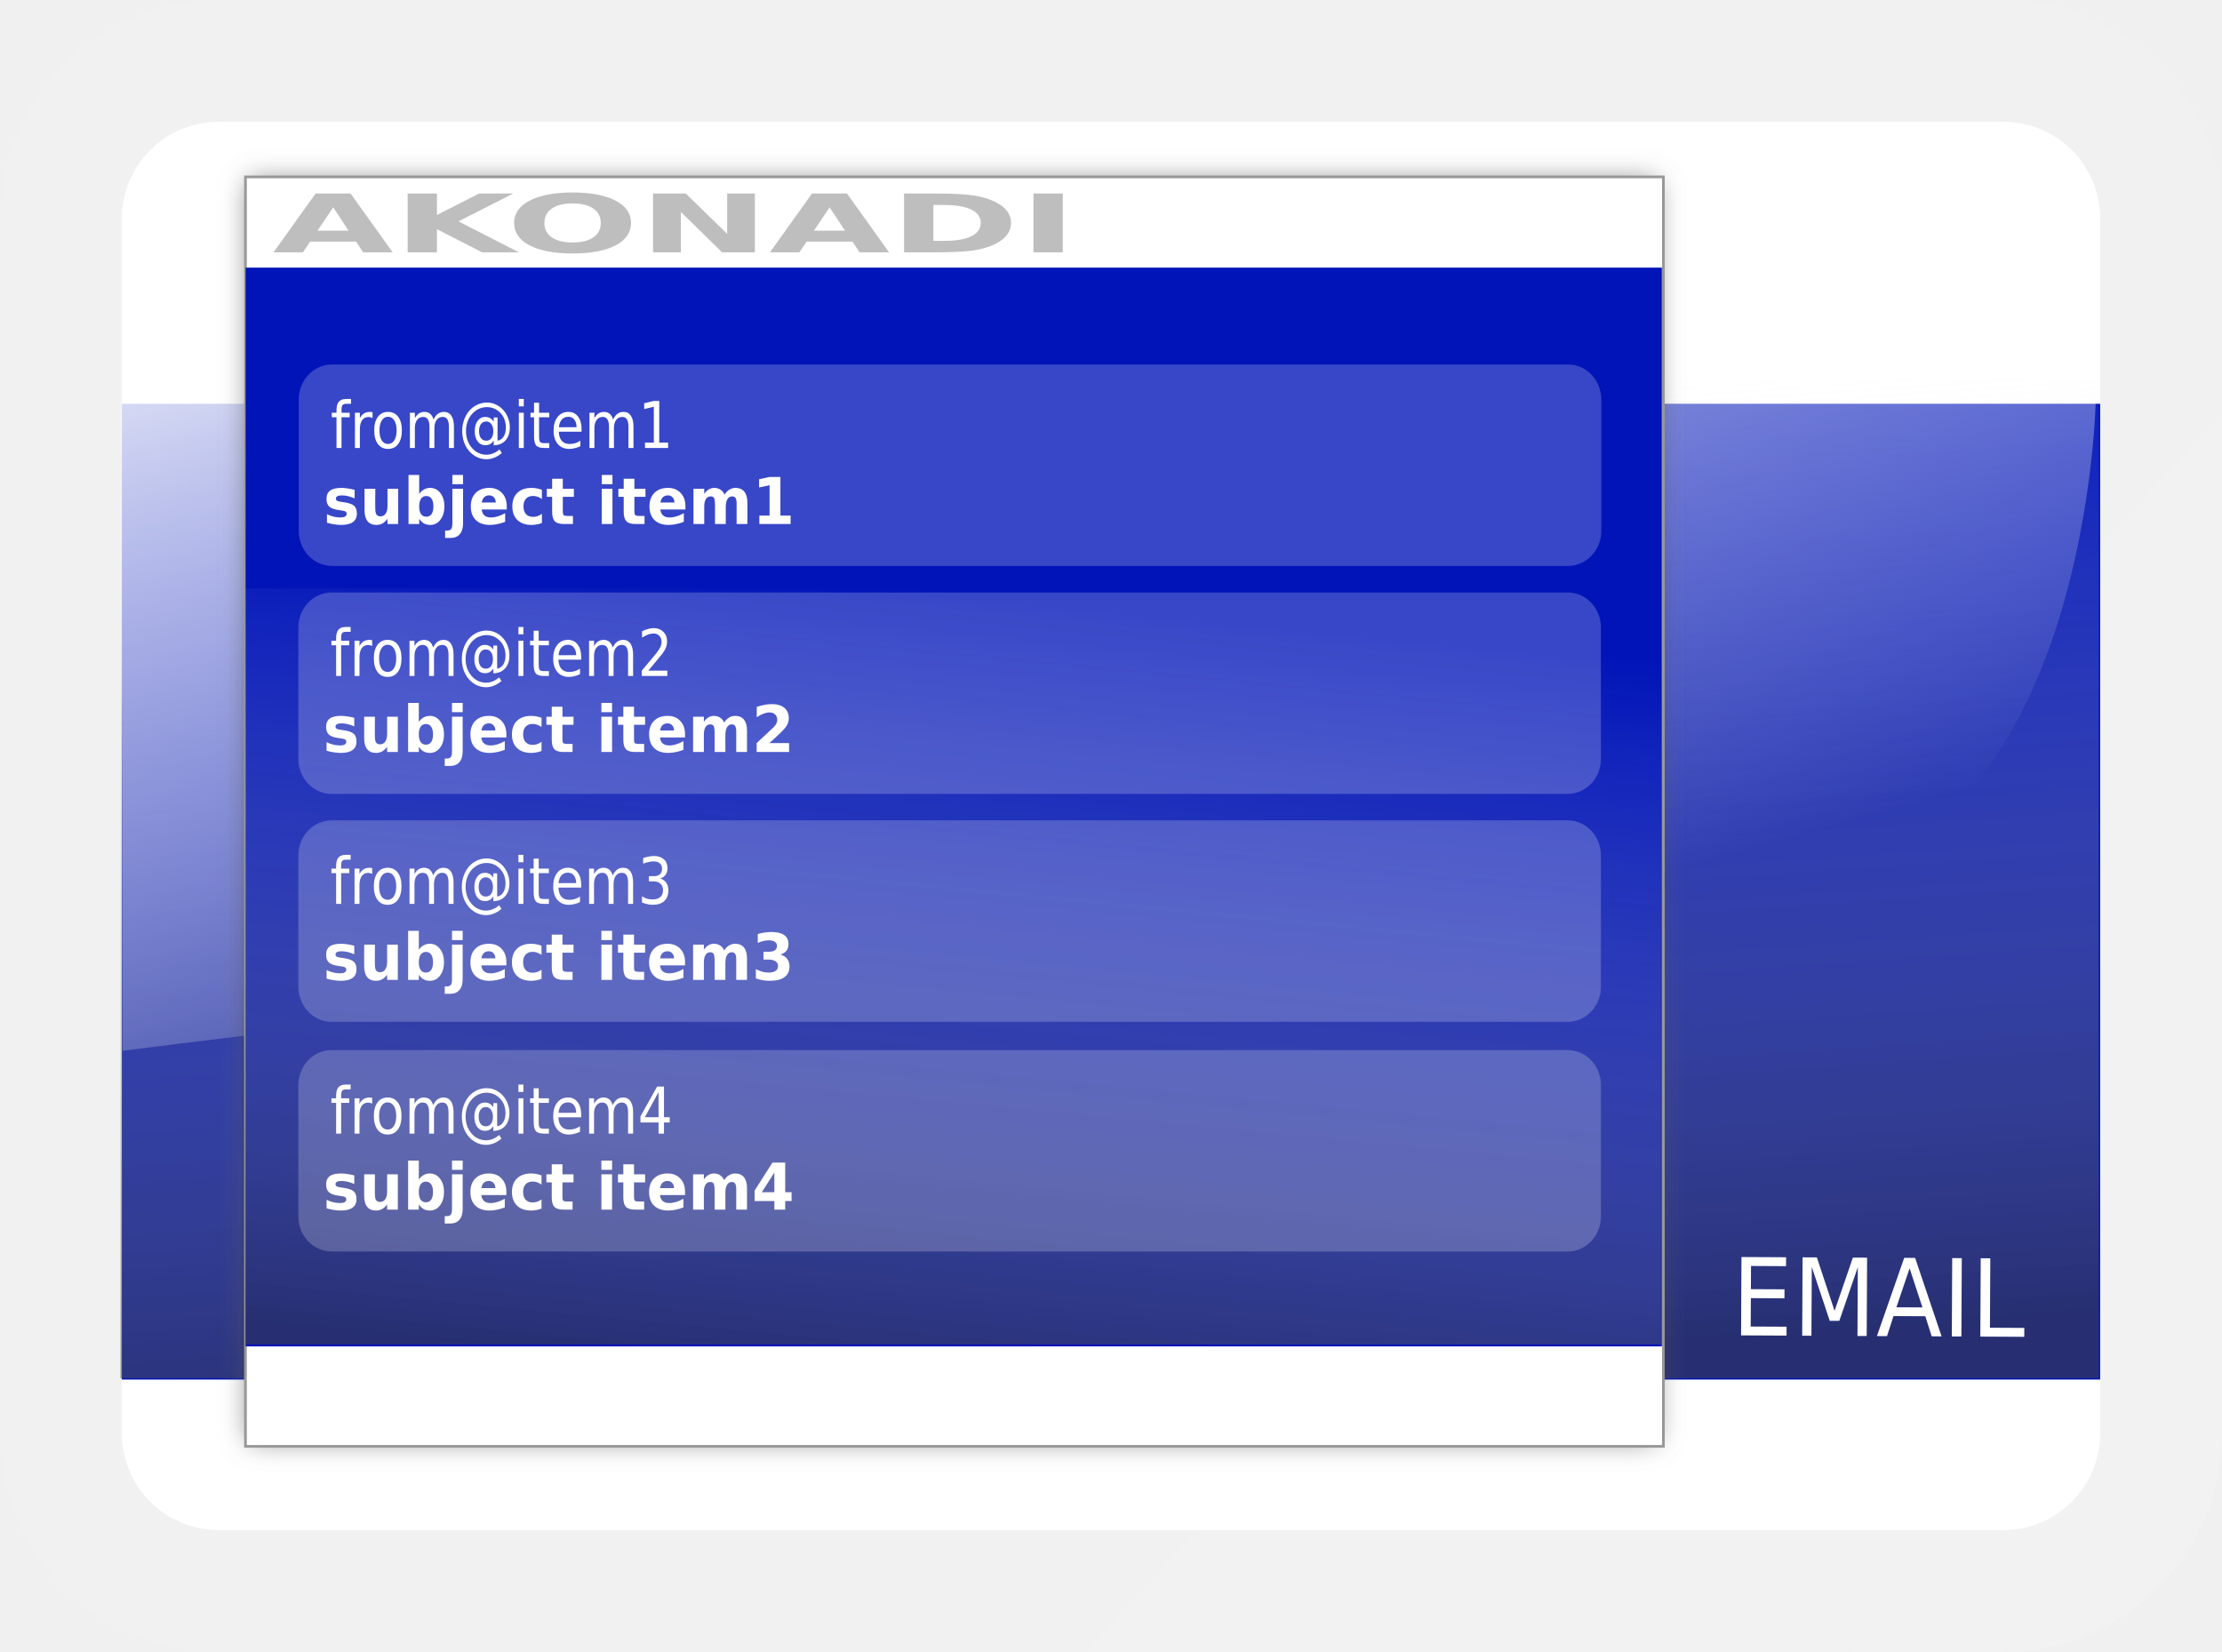
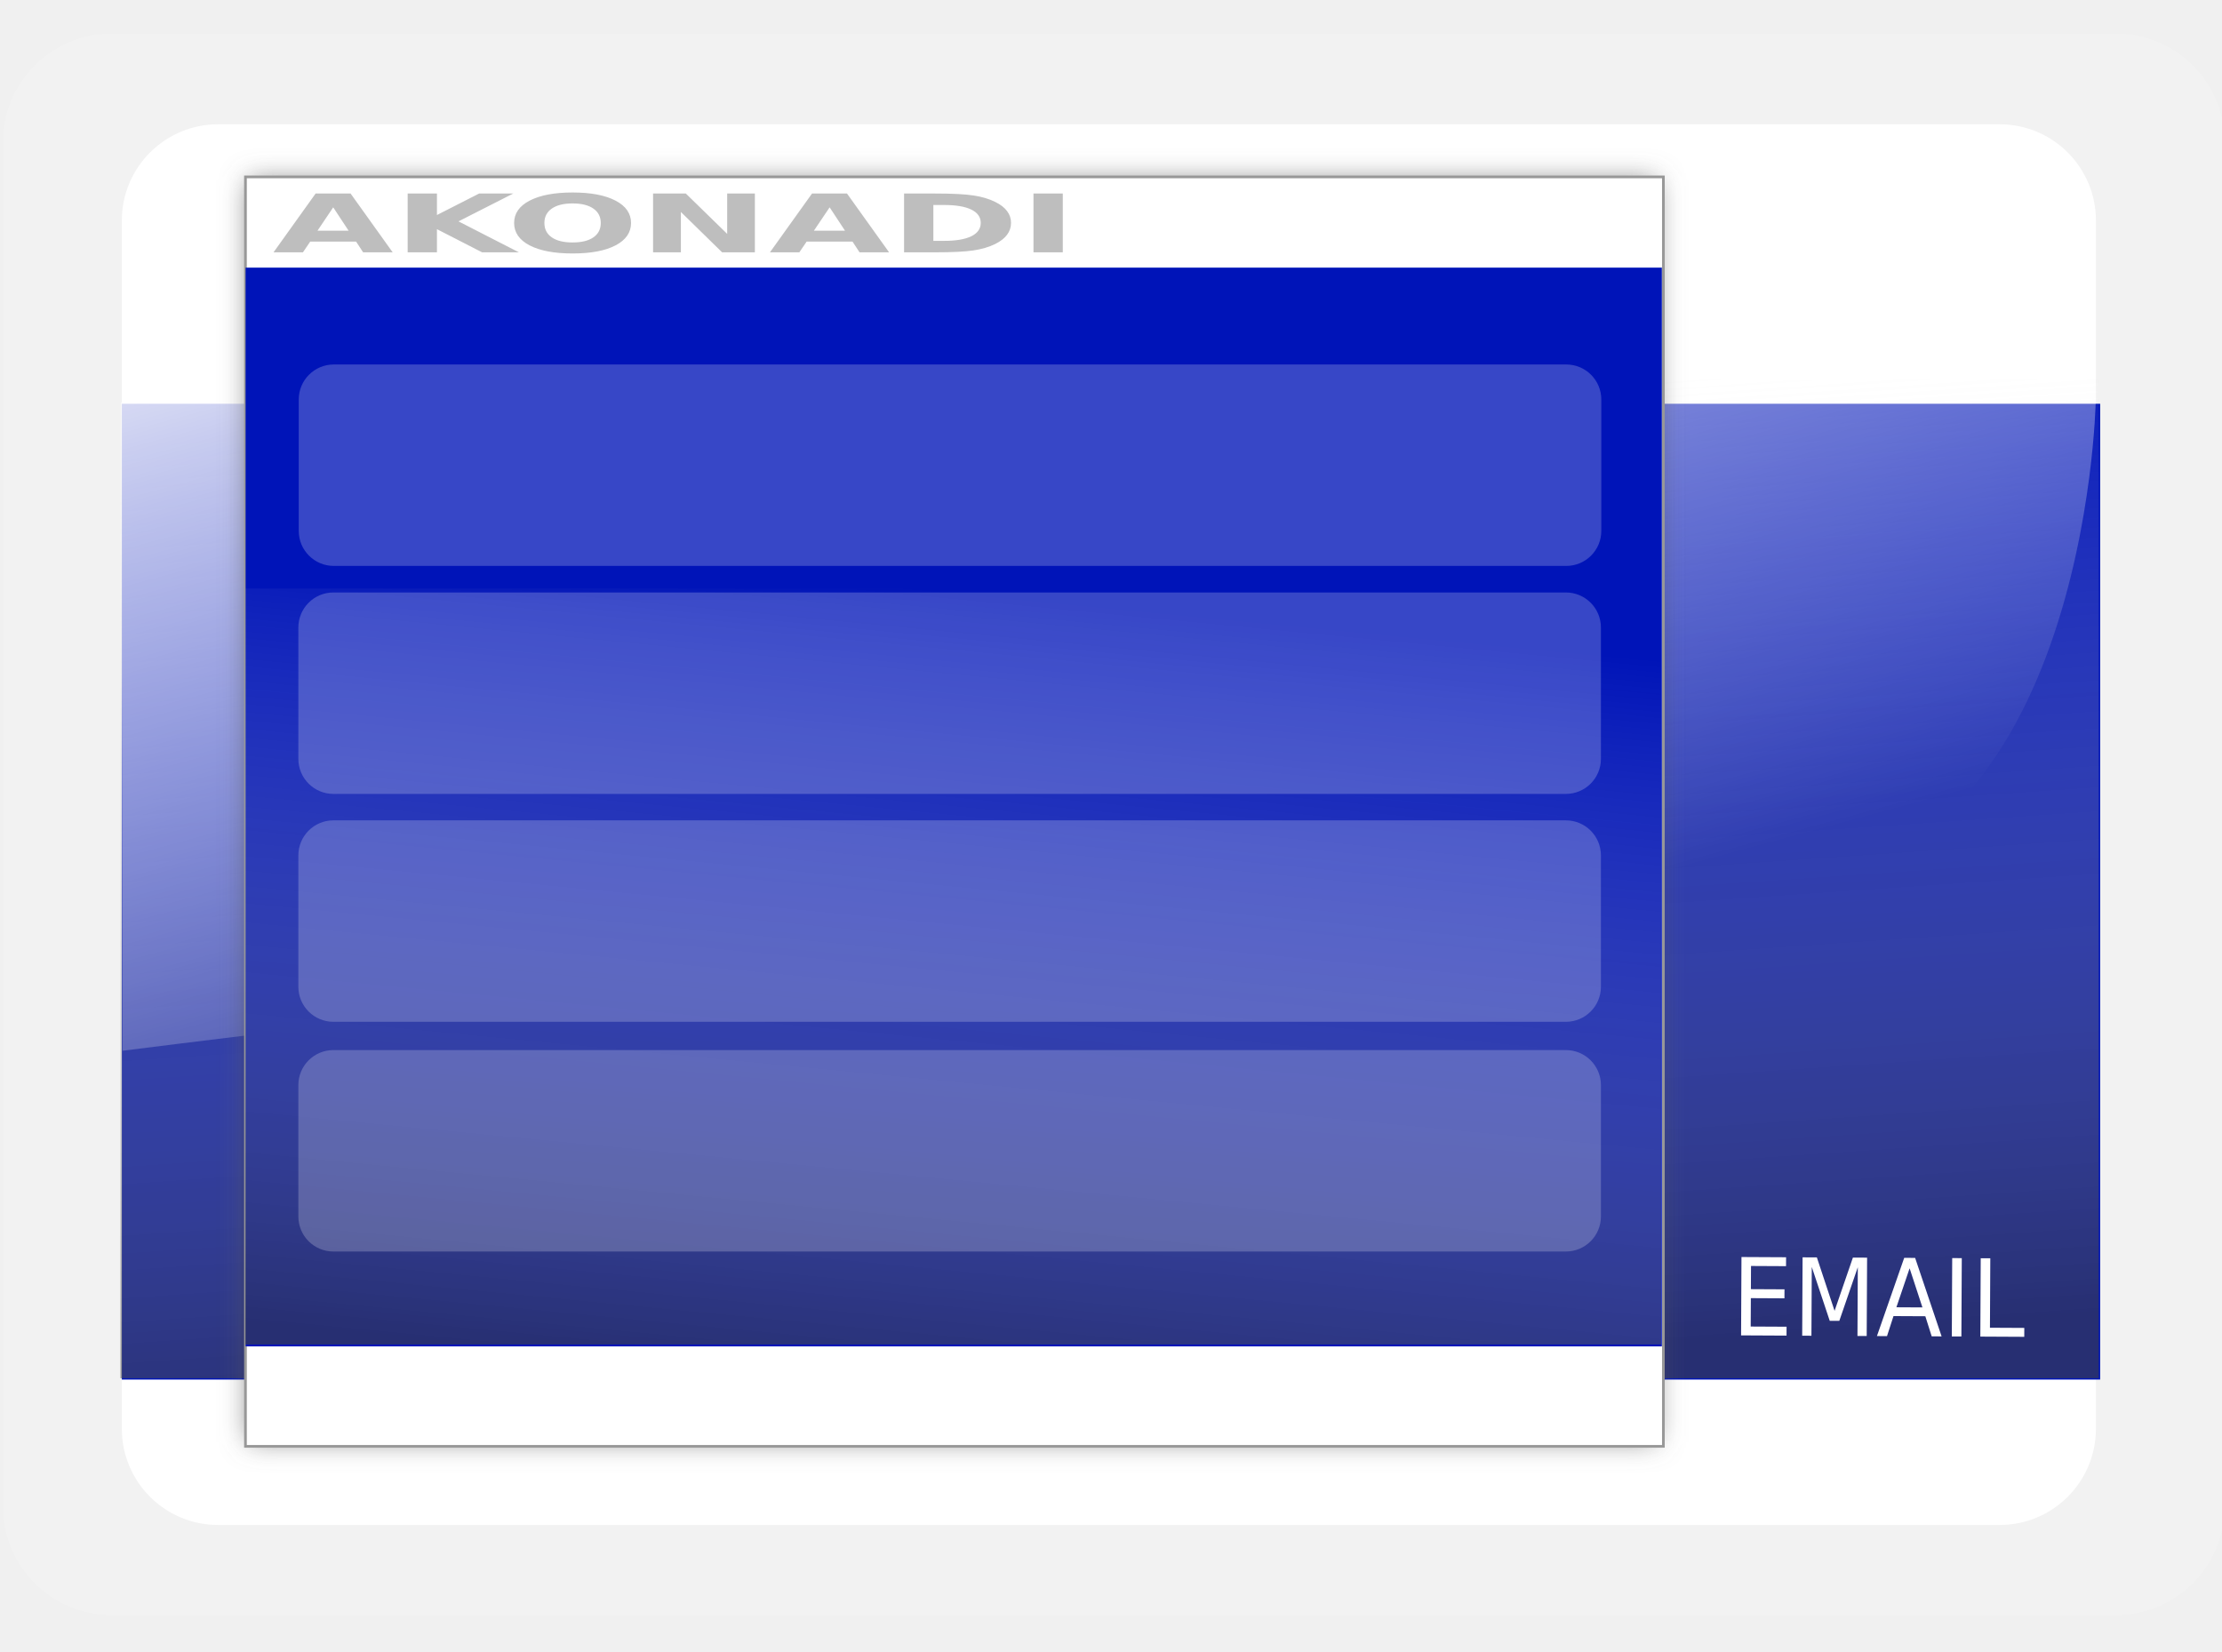
<svg xmlns="http://www.w3.org/2000/svg" xmlns:xlink="http://www.w3.org/1999/xlink" id="svg2241" width="413.325" height="307.325" version="1.0">
  <defs id="defs2244">
    <linearGradient id="linearGradient4199">
      <stop style="stop-color:#ffffff;stop-opacity:1;" offset="0" id="stop4201" />
      <stop style="stop-color:#ffffff;stop-opacity:0;" offset="1" id="stop4203" />
    </linearGradient>
    <linearGradient id="linearGradient4187">
      <stop style="stop-color:#ffffff;stop-opacity:0.306;" offset="0" id="stop4189" />
      <stop id="stop4195" offset="0.944" style="stop-color:#ffffff;stop-opacity:0.918;" />
      <stop style="stop-color:#ffffff;stop-opacity:0.806;" offset="0.956" id="stop4197" />
      <stop style="stop-color:#ffffff;stop-opacity:0" offset="1" id="stop4191" />
    </linearGradient>
    <linearGradient id="linearGradient3212">
      <stop style="stop-color:#ffffff;stop-opacity:1;" offset="0" id="stop3214" />
      <stop style="stop-color:#ffffff;stop-opacity:0;" offset="1" id="stop3216" />
    </linearGradient>
    <linearGradient id="linearGradient3201">
      <stop style="stop-color:#ffffff;stop-opacity:0.745;" offset="0" id="stop3203" />
      <stop style="stop-color:#ffffff;stop-opacity:0;" offset="1" id="stop3205" />
    </linearGradient>
    <linearGradient id="linearGradient4296">
      <stop style="stop-color:#989898;stop-opacity:1;" offset="0" id="stop4298" />
      <stop id="stop4324" offset="0.722" style="stop-color:#989898;stop-opacity:0.498;" />
      <stop style="stop-color:#989898;stop-opacity:0;" offset="1" id="stop4300" />
    </linearGradient>
    <linearGradient id="linearGradient3289">
      <stop id="stop3291" offset="0" style="stop-color:#ffffff;stop-opacity:0;" />
      <stop id="stop3293" offset="1" style="stop-color:#424242;stop-opacity:0.592;" />
    </linearGradient>
    <linearGradient id="linearGradient3245">
      <stop style="stop-color:#ffffff;stop-opacity:1;" offset="0" id="stop3247" />
      <stop style="stop-color:#ffffff;stop-opacity:0;" offset="1" id="stop3249" />
    </linearGradient>
    <filter id="filter4533">
      <feGaussianBlur stdDeviation="2.505" id="feGaussianBlur4535" />
    </filter>
    <linearGradient xlink:href="#linearGradient3201" id="linearGradient3207" x1="764" y1="499.5" x2="818" y2="553" gradientUnits="userSpaceOnUse" />
    <linearGradient xlink:href="#linearGradient4199" id="linearGradient4205" x1="515" y1="426" x2="463" y2="687" gradientUnits="userSpaceOnUse" />
    <linearGradient xlink:href="#linearGradient4187" id="linearGradient4213" x1="-231" y1="850" x2="1049" y2="850" gradientUnits="userSpaceOnUse" />
-     <linearGradient xlink:href="#linearGradient3289" id="linearGradient2431" gradientUnits="userSpaceOnUse" gradientTransform="matrix(0.7156201,0,0,0.6794593,3.702667,183.6019)" spreadMethod="pad" x1="868.175" y1="512.499" x2="846.092" y2="729.337" />
-     <linearGradient xlink:href="#linearGradient3212" id="linearGradient2437" gradientUnits="userSpaceOnUse" gradientTransform="matrix(1.00273,0,0,1,-2.298993,0)" x1="581.949" y1="436.394" x2="632.153" y2="620.242" />
-     <linearGradient xlink:href="#linearGradient3289" id="linearGradient2440" gradientUnits="userSpaceOnUse" gradientTransform="matrix(1,0,0,0.8975208,-215.9531,32.9893)" spreadMethod="pad" x1="868.175" y1="512.499" x2="884.036" y2="719.499" />
-     <linearGradient xlink:href="#linearGradient4187" id="linearGradient2444" gradientUnits="userSpaceOnUse" x1="446.337" y1="362.337" x2="865.662" y2="747" />
+     <linearGradient xlink:href="#linearGradient3289" id="linearGradient3392" gradientUnits="userSpaceOnUse" gradientTransform="matrix(0.7156201,0,0,0.6794593,3.702667,183.6019)" spreadMethod="pad" x1="868.175" y1="512.499" x2="846.092" y2="729.337" />
+     <linearGradient xlink:href="#linearGradient3212" id="linearGradient3398" gradientUnits="userSpaceOnUse" gradientTransform="matrix(1.00273,0,0,1,-2.298993,0)" x1="581.949" y1="436.394" x2="632.153" y2="620.242" />
+     <linearGradient xlink:href="#linearGradient3289" id="linearGradient3401" gradientUnits="userSpaceOnUse" gradientTransform="matrix(1,0,0,0.8975208,-215.9531,32.9893)" spreadMethod="pad" x1="868.175" y1="512.499" x2="884.036" y2="719.499" />
  </defs>
  <g id="layer1" style="display:inline" transform="translate(-452.3375,-422.3375)">
    <g id="email_frame">
-       <rect ry="18" y="445" x="475" height="262" width="368" id="rect3243" style="fill:#ffffff;fill-opacity:1;stroke:url(#linearGradient2444);stroke-width:45.325;stroke-linejoin:miter;stroke-miterlimit:4;stroke-dasharray:none;stroke-opacity:0.131" />
+       <rect ry="20.214" y="428.593" x="452.892" height="294.219" width="413.255" id="whitebg" style="fill:#ffffff;fill-opacity:0.154;stroke:none;stroke-width:45.325;stroke-linejoin:miter;stroke-miterlimit:4;stroke-dasharray:none;stroke-opacity:0.131;display:inline" />
+       <rect ry="17.903" y="445.464" x="475" height="260.588" width="367.21" id="bg" style="fill:#ffffff;fill-opacity:1;stroke:none;stroke-width:45.325;stroke-linejoin:miter;stroke-miterlimit:4;stroke-dasharray:none;stroke-opacity:1" />
      <rect ry="0" y="497.456" x="475" height="181.544" width="368" id="rect3279" style="fill:#0014b8;fill-opacity:1;stroke:none;stroke-width:25.325;stroke-linejoin:miter;stroke-miterlimit:4;stroke-dasharray:none;stroke-opacity:0.509" />
-       <rect ry="0" y="492.968" x="474.738" height="185.787" width="368" id="rect3295" style="fill:url(#linearGradient2440);fill-opacity:1;stroke:none;stroke-width:25.325;stroke-linejoin:miter;stroke-miterlimit:4;stroke-dasharray:none;stroke-opacity:0.509;display:inline" />
-       <path id="path2232" d="M 474.883,497.205 L 475.133,617.827 C 475.133,617.827 720.101,586.832 780.275,587.008 C 840.443,587.184 842.164,497.205 842.164,497.205 L 474.883,497.205 z " style="fill:url(#linearGradient2437);fill-opacity:1;fill-rule:evenodd;stroke:none;stroke-width:1px;stroke-linecap:butt;stroke-linejoin:miter;stroke-opacity:1" />
+       <rect ry="0" y="492.968" x="474.738" height="185.787" width="368" id="rect3295" style="fill:url(#linearGradient3401);fill-opacity:1;stroke:none;stroke-width:25.325;stroke-linejoin:miter;stroke-miterlimit:4;stroke-dasharray:none;stroke-opacity:0.509;display:inline" />
+       <path id="path2232" d="M 474.883,497.205 L 475.133,617.827 C 475.133,617.827 720.101,586.832 780.275,587.008 C 840.443,587.184 842.164,497.205 842.164,497.205 L 474.883,497.205 z " style="fill:url(#linearGradient3398);fill-opacity:1;fill-rule:evenodd;stroke:none;stroke-width:1px;stroke-linecap:butt;stroke-linejoin:miter;stroke-opacity:1" />
      <rect transform="matrix(0.9914853,0,0,0.9915496,4.244521,3.851863)" y="456.071" x="498.742" height="236.175" width="263.752" id="rect4391" style="fill:#000000;fill-opacity:0.623;stroke:#989898;stroke-width:0.499;stroke-linejoin:miter;stroke-miterlimit:4;stroke-dasharray:none;stroke-opacity:1;display:inline;filter:url(#filter4533)" />
      <rect y="455.249" x="497.998" height="236.175" width="263.752" id="rect3313" style="fill:#ffffff;fill-opacity:1;stroke:#989898;stroke-width:0.499;stroke-linejoin:miter;stroke-miterlimit:4;stroke-dasharray:none;stroke-opacity:1" />
      <rect ry="0" y="472.129" x="498.026" height="200.701" width="263.443" id="rect3319" style="fill:#0014b8;fill-opacity:1;stroke:none;stroke-width:25.325;stroke-linejoin:miter;stroke-miterlimit:4;stroke-dasharray:none;stroke-opacity:0.509;display:inline" />
-       <rect ry="0" y="531.824" x="497.975" height="140.648" width="263.348" id="rect3315" style="fill:url(#linearGradient2431);fill-opacity:1;stroke:none;stroke-width:25.325;stroke-linejoin:miter;stroke-miterlimit:4;stroke-dasharray:none;stroke-opacity:0.509;display:inline" />
+       <rect ry="0" y="531.824" x="497.975" height="140.648" width="263.348" id="rect3315" style="fill:url(#linearGradient3392);fill-opacity:1;stroke:none;stroke-width:25.325;stroke-linejoin:miter;stroke-miterlimit:4;stroke-dasharray:none;stroke-opacity:0.509;display:inline" />
      <text transform="matrix(0.9999872,5.0610684e-3,-5.0610684e-3,0.9999872,0,0)" id="text4537" y="666.845" x="777.823" style="font-size:20px;font-style:normal;font-variant:normal;font-weight:normal;font-stretch:condensed;text-align:start;line-height:100%;writing-mode:lr-tb;text-anchor:start;fill:#ffffff;fill-opacity:1;stroke:none;stroke-width:1px;stroke-linecap:butt;stroke-linejoin:miter;stroke-opacity:1;display:inline;font-family:DejaVu Sans" xml:space="preserve">
        <tspan y="666.845" x="777.823" id="tspan4539">EMAIL</tspan>
      </text>
      <text transform="scale(1.465271,0.6824676)" id="text4543" y="687.625" x="343.334" style="font-size:21.987px;font-style:normal;font-variant:normal;font-weight:bold;font-stretch:condensed;text-align:start;line-height:100%;writing-mode:lr-tb;text-anchor:start;fill:#000000;fill-opacity:0.257;stroke:none;stroke-width:1px;stroke-linecap:butt;stroke-linejoin:miter;stroke-opacity:1;display:inline;font-family:DejaVu Sans" xml:space="preserve">
        <tspan y="687.625" x="343.334" id="tspan4545">AKONADI</tspan>
      </text>
-       <g transform="matrix(0.9491906,0,0,1,32.04244,-28.97751)" id="g4668" style="display:inline">
-         <rect style="opacity:1;fill:#ffffff;fill-opacity:0.217;stroke:none;stroke-width:45.325;stroke-linejoin:miter;stroke-miterlimit:4;stroke-dasharray:none;stroke-opacity:0.131" id="rect4670" width="255.266" height="37.477" x="501.339" y="519.126" ry="6.518" />
-         <text xml:space="preserve" style="font-size:12px;font-style:normal;font-variant:normal;font-weight:normal;font-stretch:condensed;text-align:start;line-height:100%;writing-mode:lr-tb;text-anchor:start;fill:#ffffff;fill-opacity:1;stroke:none;stroke-width:1px;stroke-linecap:butt;stroke-linejoin:miter;stroke-opacity:1;display:inline;font-family:DejaVu Sans" x="507.565" y="534.662" id="text4672">
-           <tspan x="507.565" y="534.662" id="tspan4674">from@item1</tspan>
-         </text>
-         <text xml:space="preserve" style="font-size:12px;font-style:normal;font-variant:normal;font-weight:bold;font-stretch:normal;text-align:start;line-height:100%;writing-mode:lr-tb;text-anchor:start;fill:#ffffff;fill-opacity:1;stroke:none;stroke-width:1px;stroke-linecap:butt;stroke-linejoin:miter;stroke-opacity:1;display:inline;font-family:DejaVu Sans" x="506.151" y="548.804" id="text4676">
-           <tspan id="tspan4678" x="506.151" y="548.804">subject item1</tspan>
-           <tspan x="506.151" y="560.804" id="tspan4680" />
-         </text>
-       </g>
-       <g transform="matrix(0.9491906,0,0,1,31.97151,13.43847)" id="g4596">
-         <rect style="opacity:1;fill:#ffffff;fill-opacity:0.217;stroke:none;stroke-width:45.325;stroke-linejoin:miter;stroke-miterlimit:4;stroke-dasharray:none;stroke-opacity:0.131" id="rect4594" width="255.266" height="37.477" x="501.339" y="519.126" ry="6.518" />
-         <text xml:space="preserve" style="font-size:12px;font-style:normal;font-variant:normal;font-weight:normal;font-stretch:condensed;text-align:start;line-height:100%;writing-mode:lr-tb;text-anchor:start;fill:#ffffff;fill-opacity:1;stroke:none;stroke-width:1px;stroke-linecap:butt;stroke-linejoin:miter;stroke-opacity:1;display:inline;font-family:DejaVu Sans" x="507.565" y="534.662" id="text4554">
-           <tspan x="507.565" y="534.662" id="tspan4558">from@item2</tspan>
-         </text>
-         <text xml:space="preserve" style="font-size:12px;font-style:normal;font-variant:normal;font-weight:bold;font-stretch:normal;text-align:start;line-height:100%;writing-mode:lr-tb;text-anchor:start;fill:#ffffff;fill-opacity:1;stroke:none;stroke-width:1px;stroke-linecap:butt;stroke-linejoin:miter;stroke-opacity:1;display:inline;font-family:DejaVu Sans" x="506.151" y="548.804" id="text4581">
-           <tspan id="tspan4583" x="506.151" y="548.804">subject item2</tspan>
-           <tspan x="506.151" y="560.804" id="tspan4585" />
-         </text>
-       </g>
-       <g transform="matrix(0.9491906,0,0,1,31.97151,55.83583)" id="g4610" style="display:inline">
-         <rect style="opacity:1;fill:#ffffff;fill-opacity:0.217;stroke:none;stroke-width:45.325;stroke-linejoin:miter;stroke-miterlimit:4;stroke-dasharray:none;stroke-opacity:0.131" id="rect4612" width="255.266" height="37.477" x="501.339" y="519.126" ry="6.518" />
-         <text xml:space="preserve" style="font-size:12px;font-style:normal;font-variant:normal;font-weight:normal;font-stretch:condensed;text-align:start;line-height:100%;writing-mode:lr-tb;text-anchor:start;fill:#ffffff;fill-opacity:1;stroke:none;stroke-width:1px;stroke-linecap:butt;stroke-linejoin:miter;stroke-opacity:1;display:inline;font-family:DejaVu Sans" x="507.565" y="534.662" id="text4614">
-           <tspan x="507.565" y="534.662" id="tspan4616">from@item3</tspan>
-         </text>
-         <text xml:space="preserve" style="font-size:12px;font-style:normal;font-variant:normal;font-weight:bold;font-stretch:normal;text-align:start;line-height:100%;writing-mode:lr-tb;text-anchor:start;fill:#ffffff;fill-opacity:1;stroke:none;stroke-width:1px;stroke-linecap:butt;stroke-linejoin:miter;stroke-opacity:1;display:inline;font-family:DejaVu Sans" x="506.151" y="548.804" id="text4618">
-           <tspan x="506.151" y="548.804" id="tspan4622">subject item3</tspan>
-         </text>
-       </g>
-       <g transform="matrix(0.9491906,0,0,1,31.97151,98.57441)" id="g4631" style="display:inline">
-         <rect style="opacity:1;fill:#ffffff;fill-opacity:0.217;stroke:none;stroke-width:45.325;stroke-linejoin:miter;stroke-miterlimit:4;stroke-dasharray:none;stroke-opacity:0.131" id="rect4633" width="255.266" height="37.477" x="501.339" y="519.126" ry="6.518" />
-         <text xml:space="preserve" style="font-size:12px;font-style:normal;font-variant:normal;font-weight:normal;font-stretch:condensed;text-align:start;line-height:100%;writing-mode:lr-tb;text-anchor:start;fill:#ffffff;fill-opacity:1;stroke:none;stroke-width:1px;stroke-linecap:butt;stroke-linejoin:miter;stroke-opacity:1;display:inline;font-family:DejaVu Sans" x="507.565" y="534.662" id="text4635">
-           <tspan x="507.565" y="534.662" id="tspan4637">from@item4</tspan>
-         </text>
-         <text xml:space="preserve" style="font-size:12px;font-style:normal;font-variant:normal;font-weight:bold;font-stretch:normal;text-align:start;line-height:100%;writing-mode:lr-tb;text-anchor:start;fill:#ffffff;fill-opacity:1;stroke:none;stroke-width:1px;stroke-linecap:butt;stroke-linejoin:miter;stroke-opacity:1;display:inline;font-family:DejaVu Sans" x="506.151" y="548.804" id="text4639">
-           <tspan id="tspan4641" x="506.151" y="548.804">subject item4</tspan>
-           <tspan x="506.151" y="560.804" id="tspan4643" />
-         </text>
-       </g>
+       <rect ry="6.518" y="490.148" x="507.908" height="37.477" width="242.296" id="rect4670" style="fill:#ffffff;fill-opacity:0.217;stroke:none;stroke-width:45.325;stroke-linejoin:miter;stroke-miterlimit:4;stroke-dasharray:none;stroke-opacity:0.131" />
+       <rect ry="6.518" y="532.564" x="507.837" height="37.477" width="242.296" id="rect4594" style="fill:#ffffff;fill-opacity:0.217;stroke:none;stroke-width:45.325;stroke-linejoin:miter;stroke-miterlimit:4;stroke-dasharray:none;stroke-opacity:0.131" />
+       <rect ry="6.518" y="574.962" x="507.837" height="37.477" width="242.296" id="rect4612" style="fill:#ffffff;fill-opacity:0.217;stroke:none;stroke-width:45.325;stroke-linejoin:miter;stroke-miterlimit:4;stroke-dasharray:none;stroke-opacity:0.131" />
+       <rect ry="6.518" y="617.7" x="507.837" height="37.477" width="242.296" id="rect4633" style="fill:#ffffff;fill-opacity:0.217;stroke:none;stroke-width:45.325;stroke-linejoin:miter;stroke-miterlimit:4;stroke-dasharray:none;stroke-opacity:0.131" />
    </g>
  </g>
</svg>
